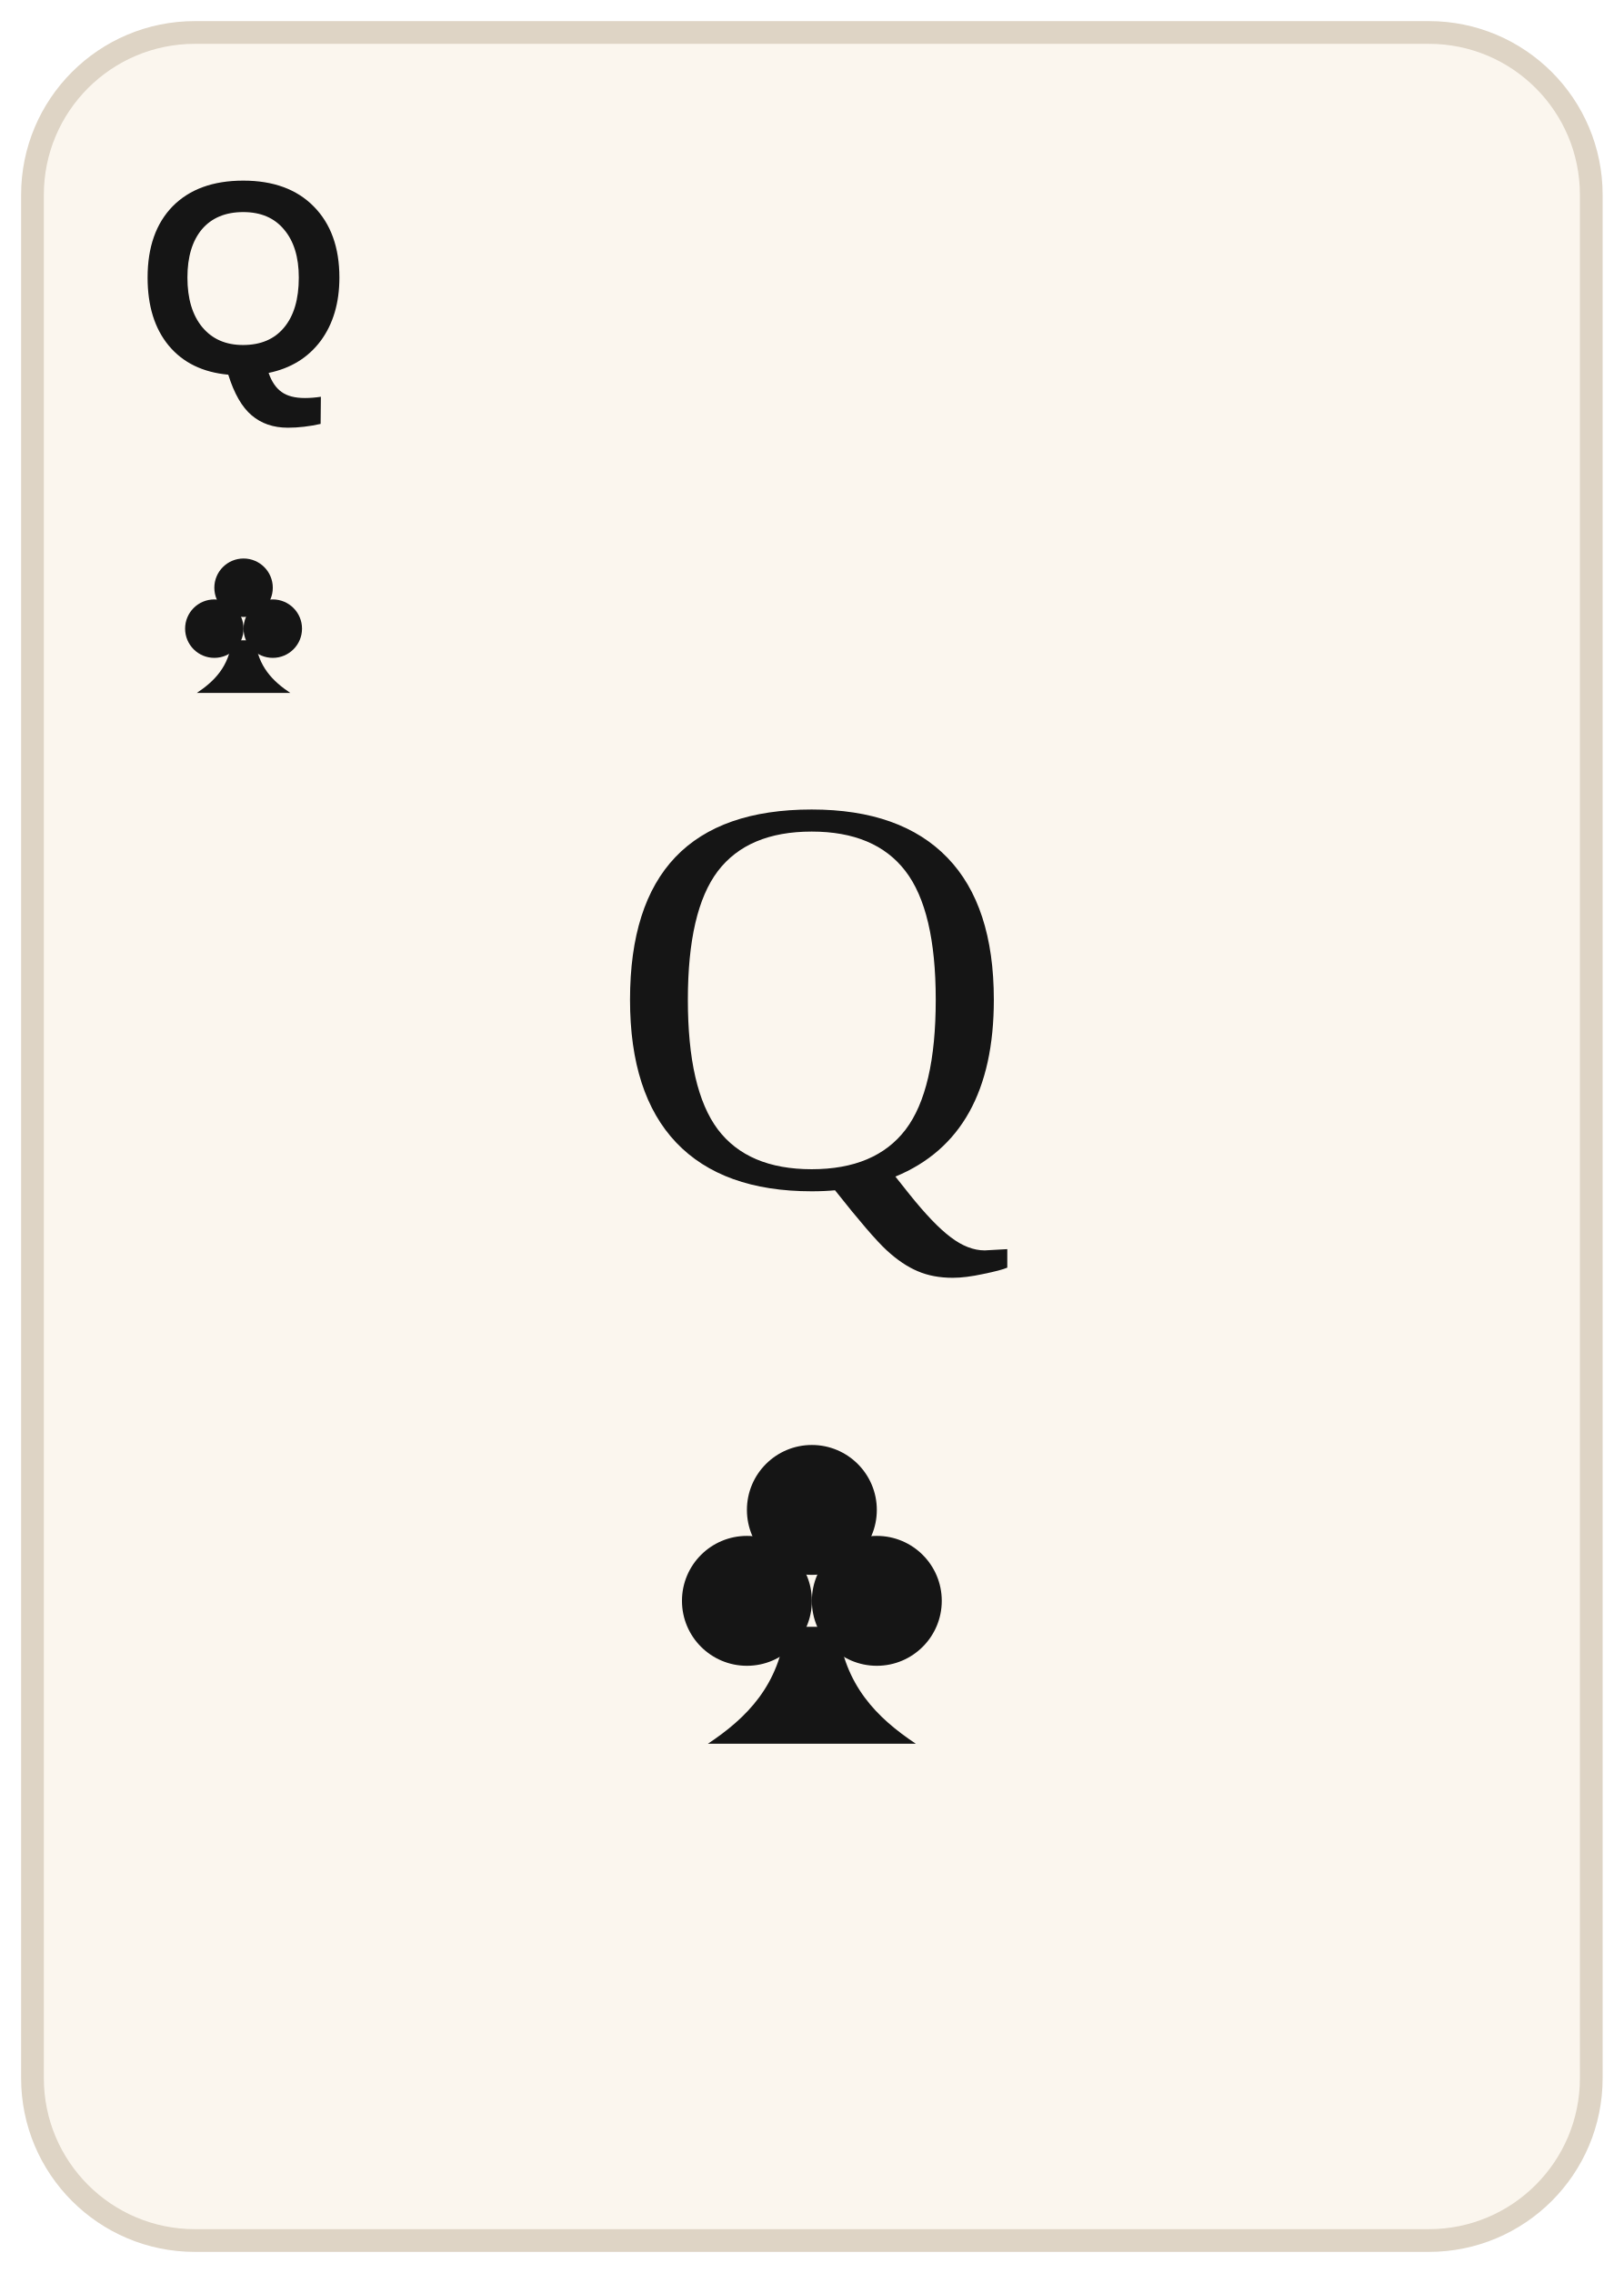
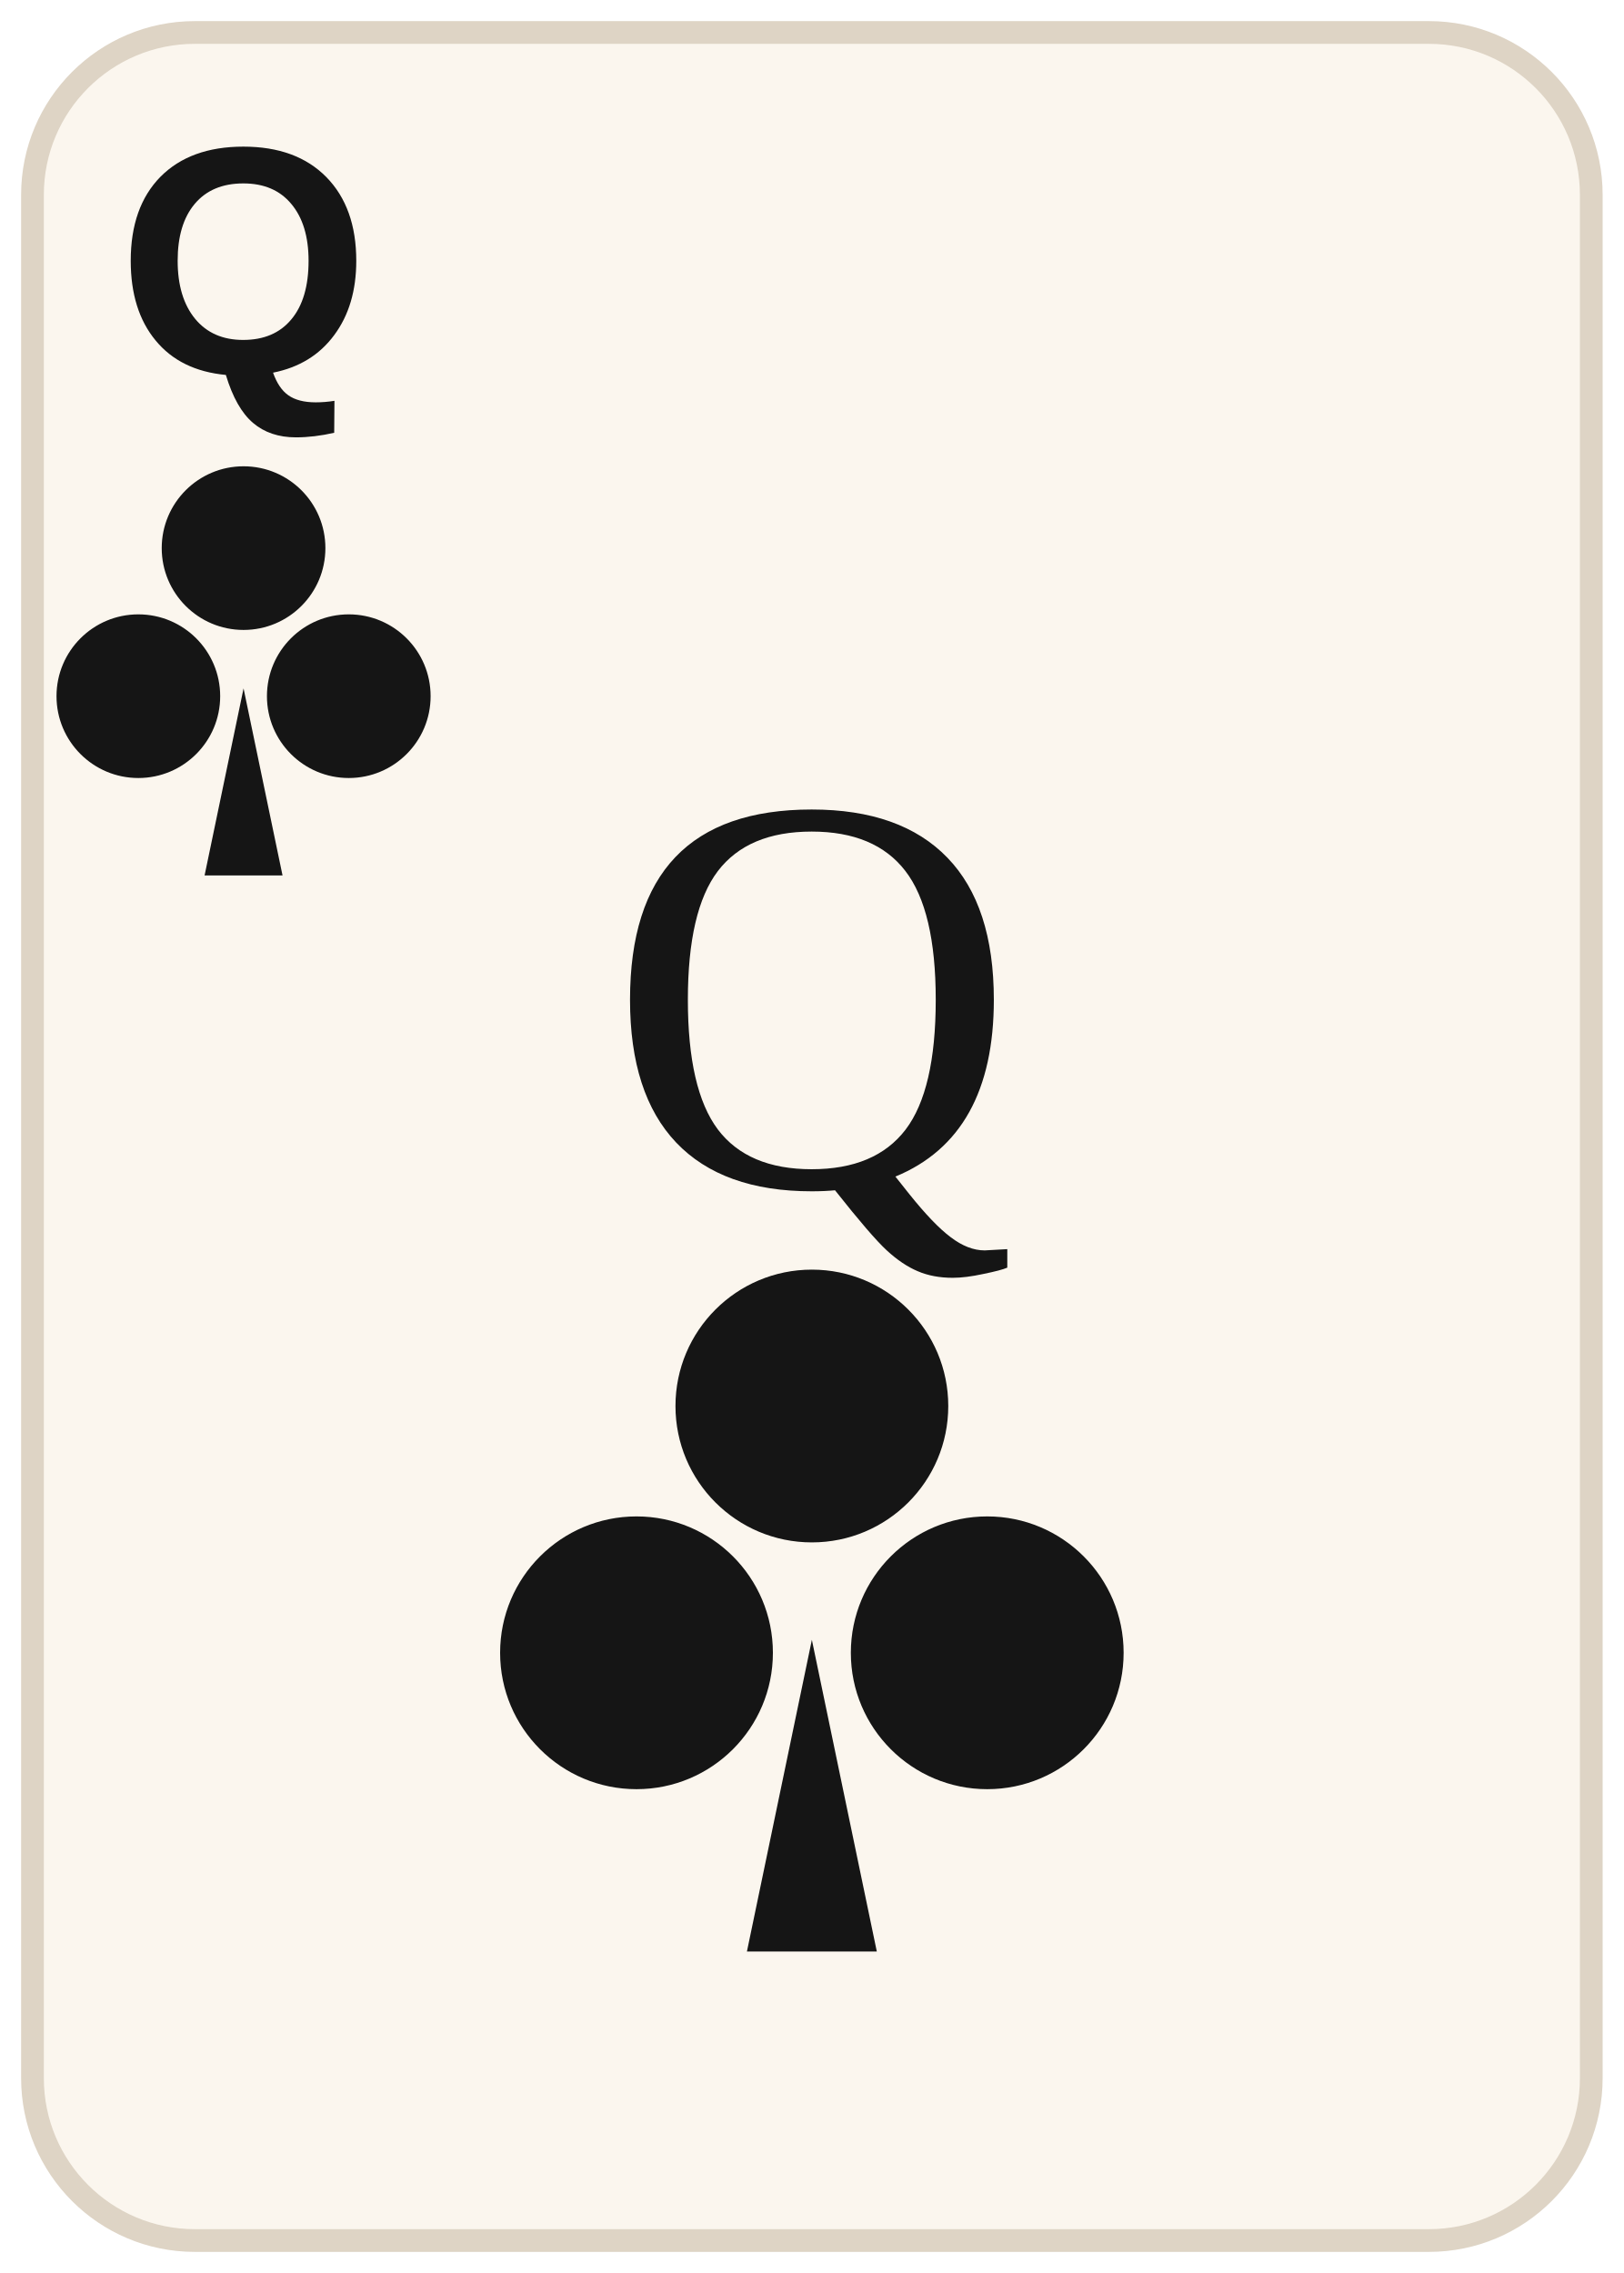
<svg xmlns="http://www.w3.org/2000/svg" viewBox="0 0 100 140" role="img" aria-label="Queen of Clubs">
  <rect x="2" y="2" width="96" height="136" rx="10" fill="#fbf6ee" stroke="#ded4c5" stroke-width="1.4" />
  <g font-family="Haskoy,-apple-system,BlinkMacSystemFont,'Segoe UI',Arial,sans-serif">
-     <text x="15" y="23" fill="#151515" font-size="17" font-weight="600" text-anchor="middle">Q</text>
-     <g fill="#151515" transform="translate(15 38) scale(0.18)">
-       <circle cx="0" cy="-10" r="10" />
-       <circle cx="-10" cy="4" r="10" />
-       <circle cx="10" cy="4" r="10" />
-       <path d="M-4 8c-1 9-6 14-12 18h32c-6-4-11-9-12-18Z" />
+     <text x="15" y="23" fill="#151515" font-size="20" font-weight="700" text-anchor="middle">Q</text>
+     <g fill="#151515" transform="translate(15 40) scale(0.24)">
+       <path d="M-21-26a21 21 0 1 0 42 0 21 21 0 1 0-42 0ZM-48 12a21 21 0 1 0 42 0 21 21 0 1 0-42 0ZM6 12a21 21 0 1 0 42 0 21 21 0 1 0-42 0ZM0 10 10 58H-10Z" />
    </g>
  </g>
  <g>
    <text x="50" y="65" fill="#151515" font-size="35" font-weight="500" text-anchor="middle" dominant-baseline="middle">Q</text>
    <g fill="#151515" transform="translate(50 97) scale(0.4)">
-       <circle cx="0" cy="-10" r="10" />
-       <circle cx="-10" cy="4" r="10" />
-       <circle cx="10" cy="4" r="10" />
-       <path d="M-4 8c-1 9-6 14-12 18h32c-6-4-11-9-12-18Z" />
+       <path d="M-21-26a21 21 0 1 0 42 0 21 21 0 1 0-42 0ZM-48 12a21 21 0 1 0 42 0 21 21 0 1 0-42 0ZM6 12a21 21 0 1 0 42 0 21 21 0 1 0-42 0ZM0 10 10 58H-10Z" />
    </g>
  </g>
</svg>
